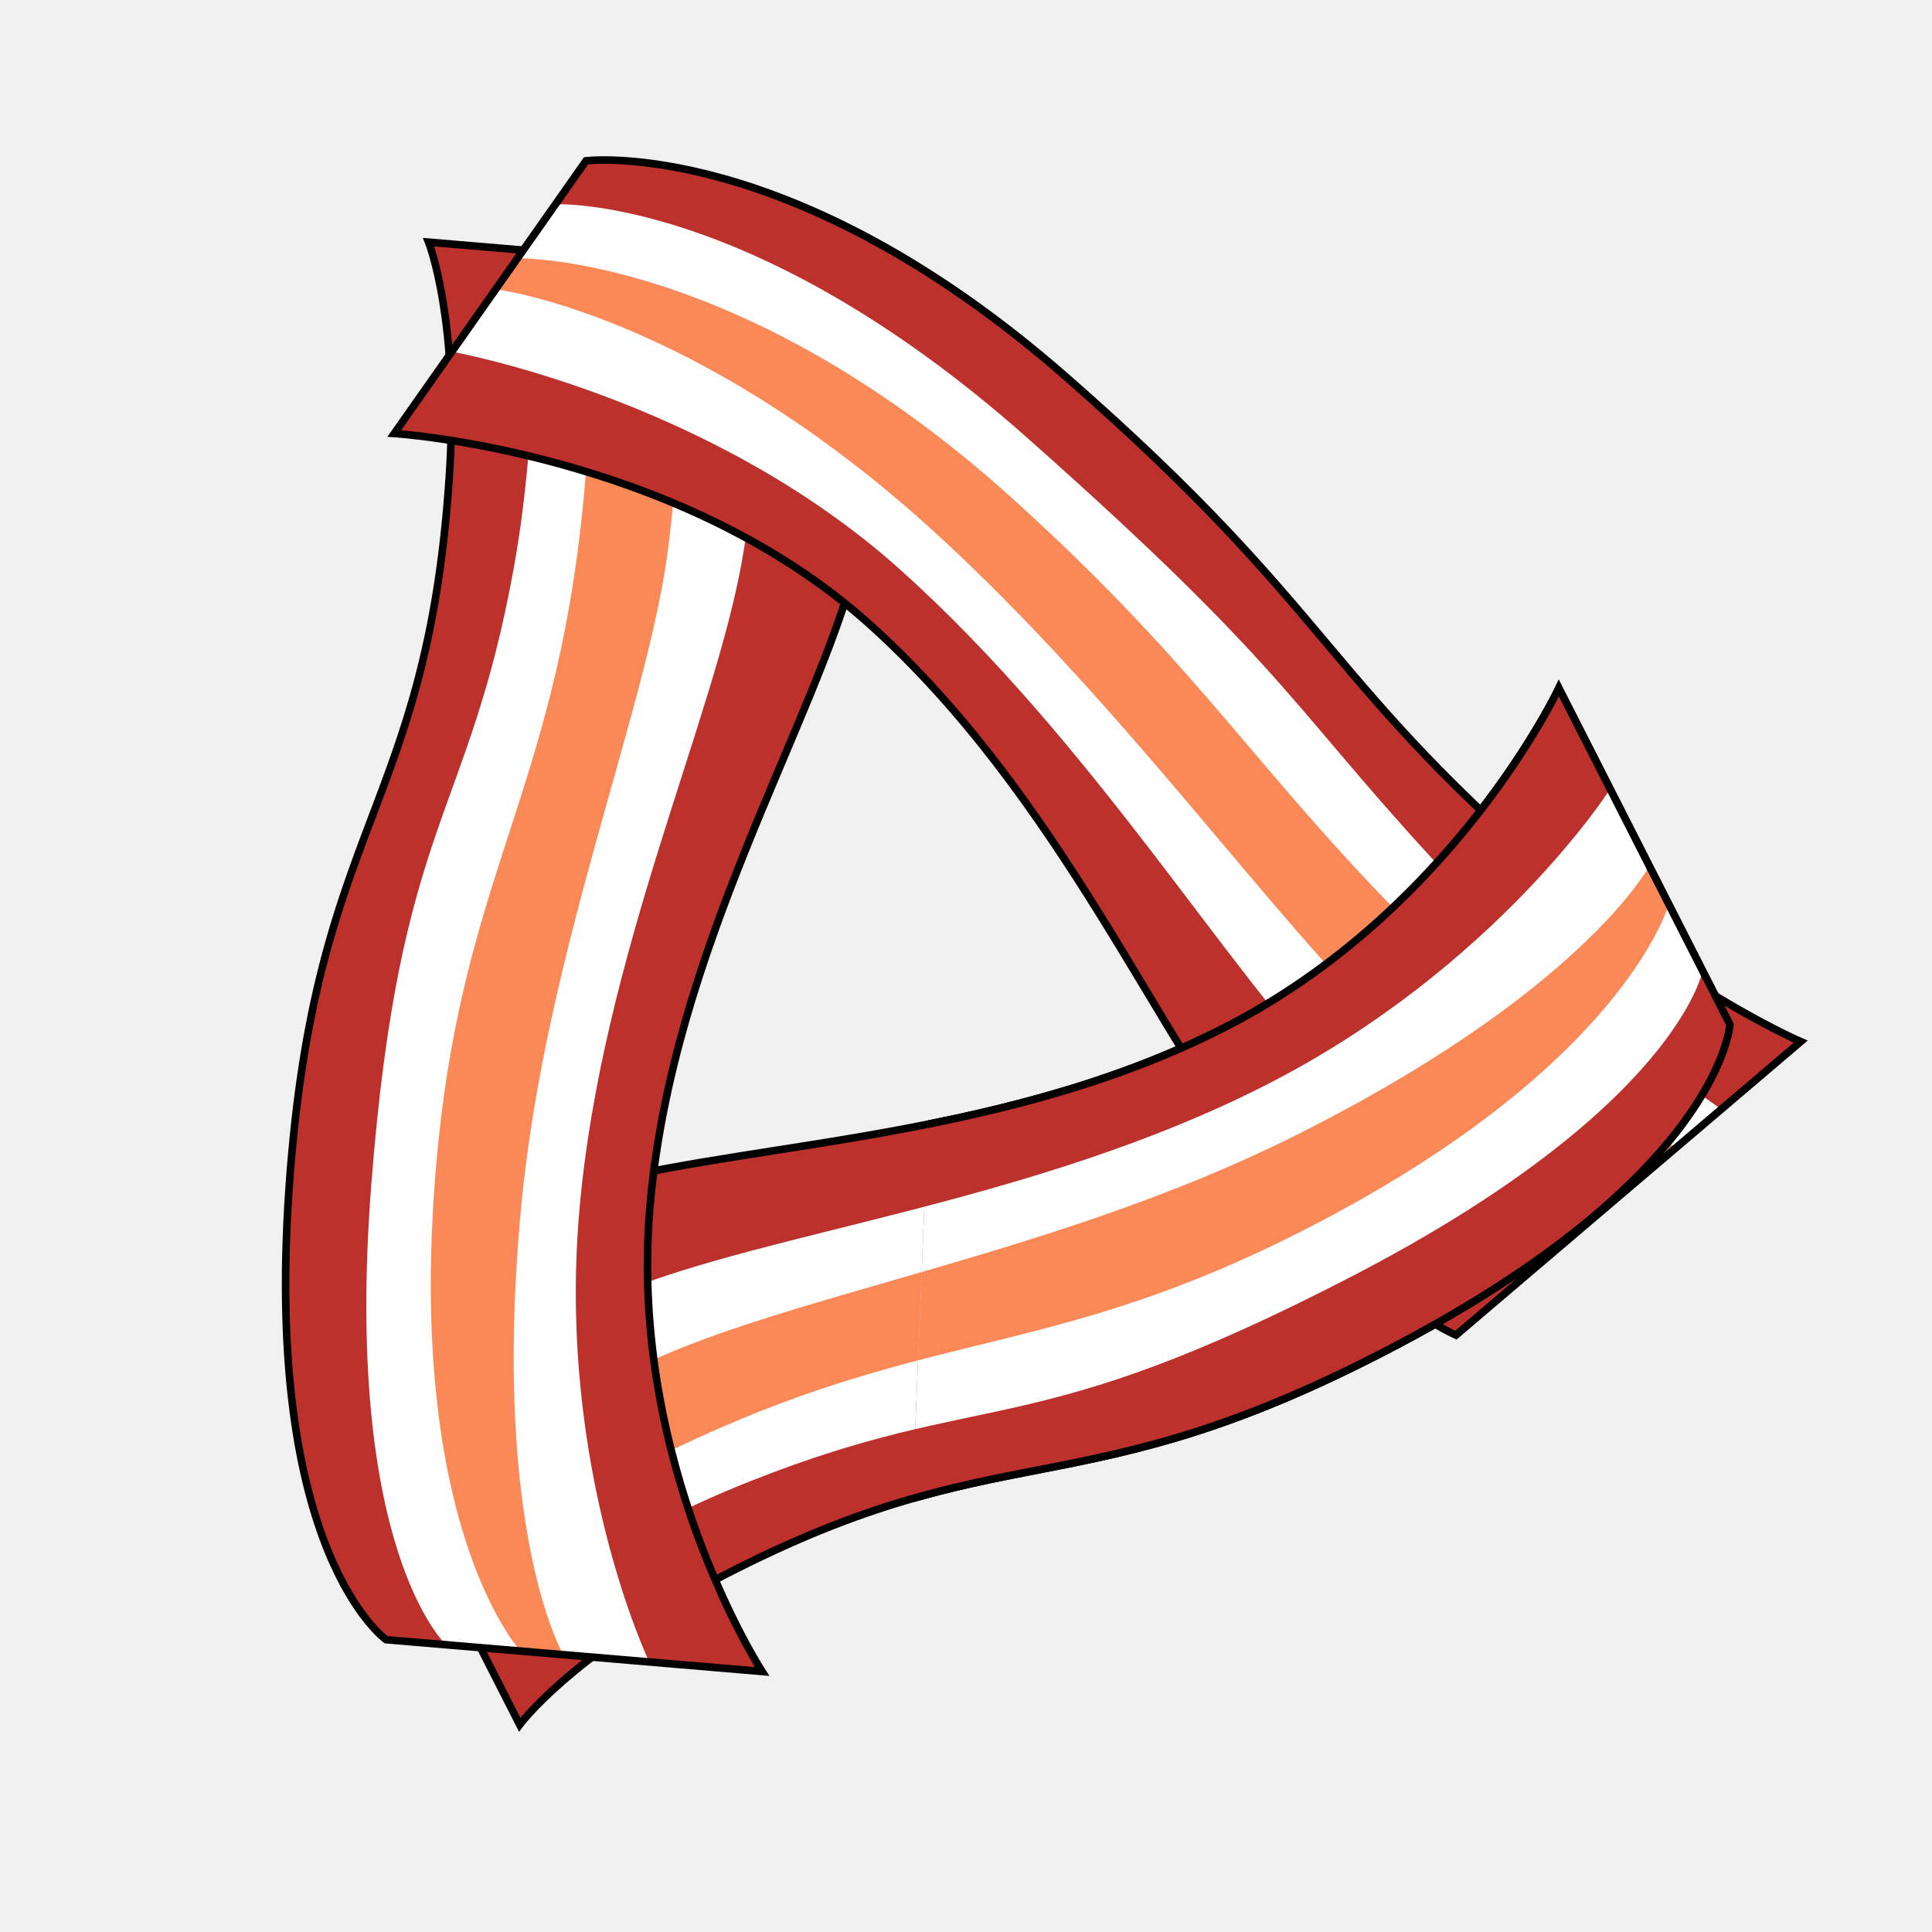
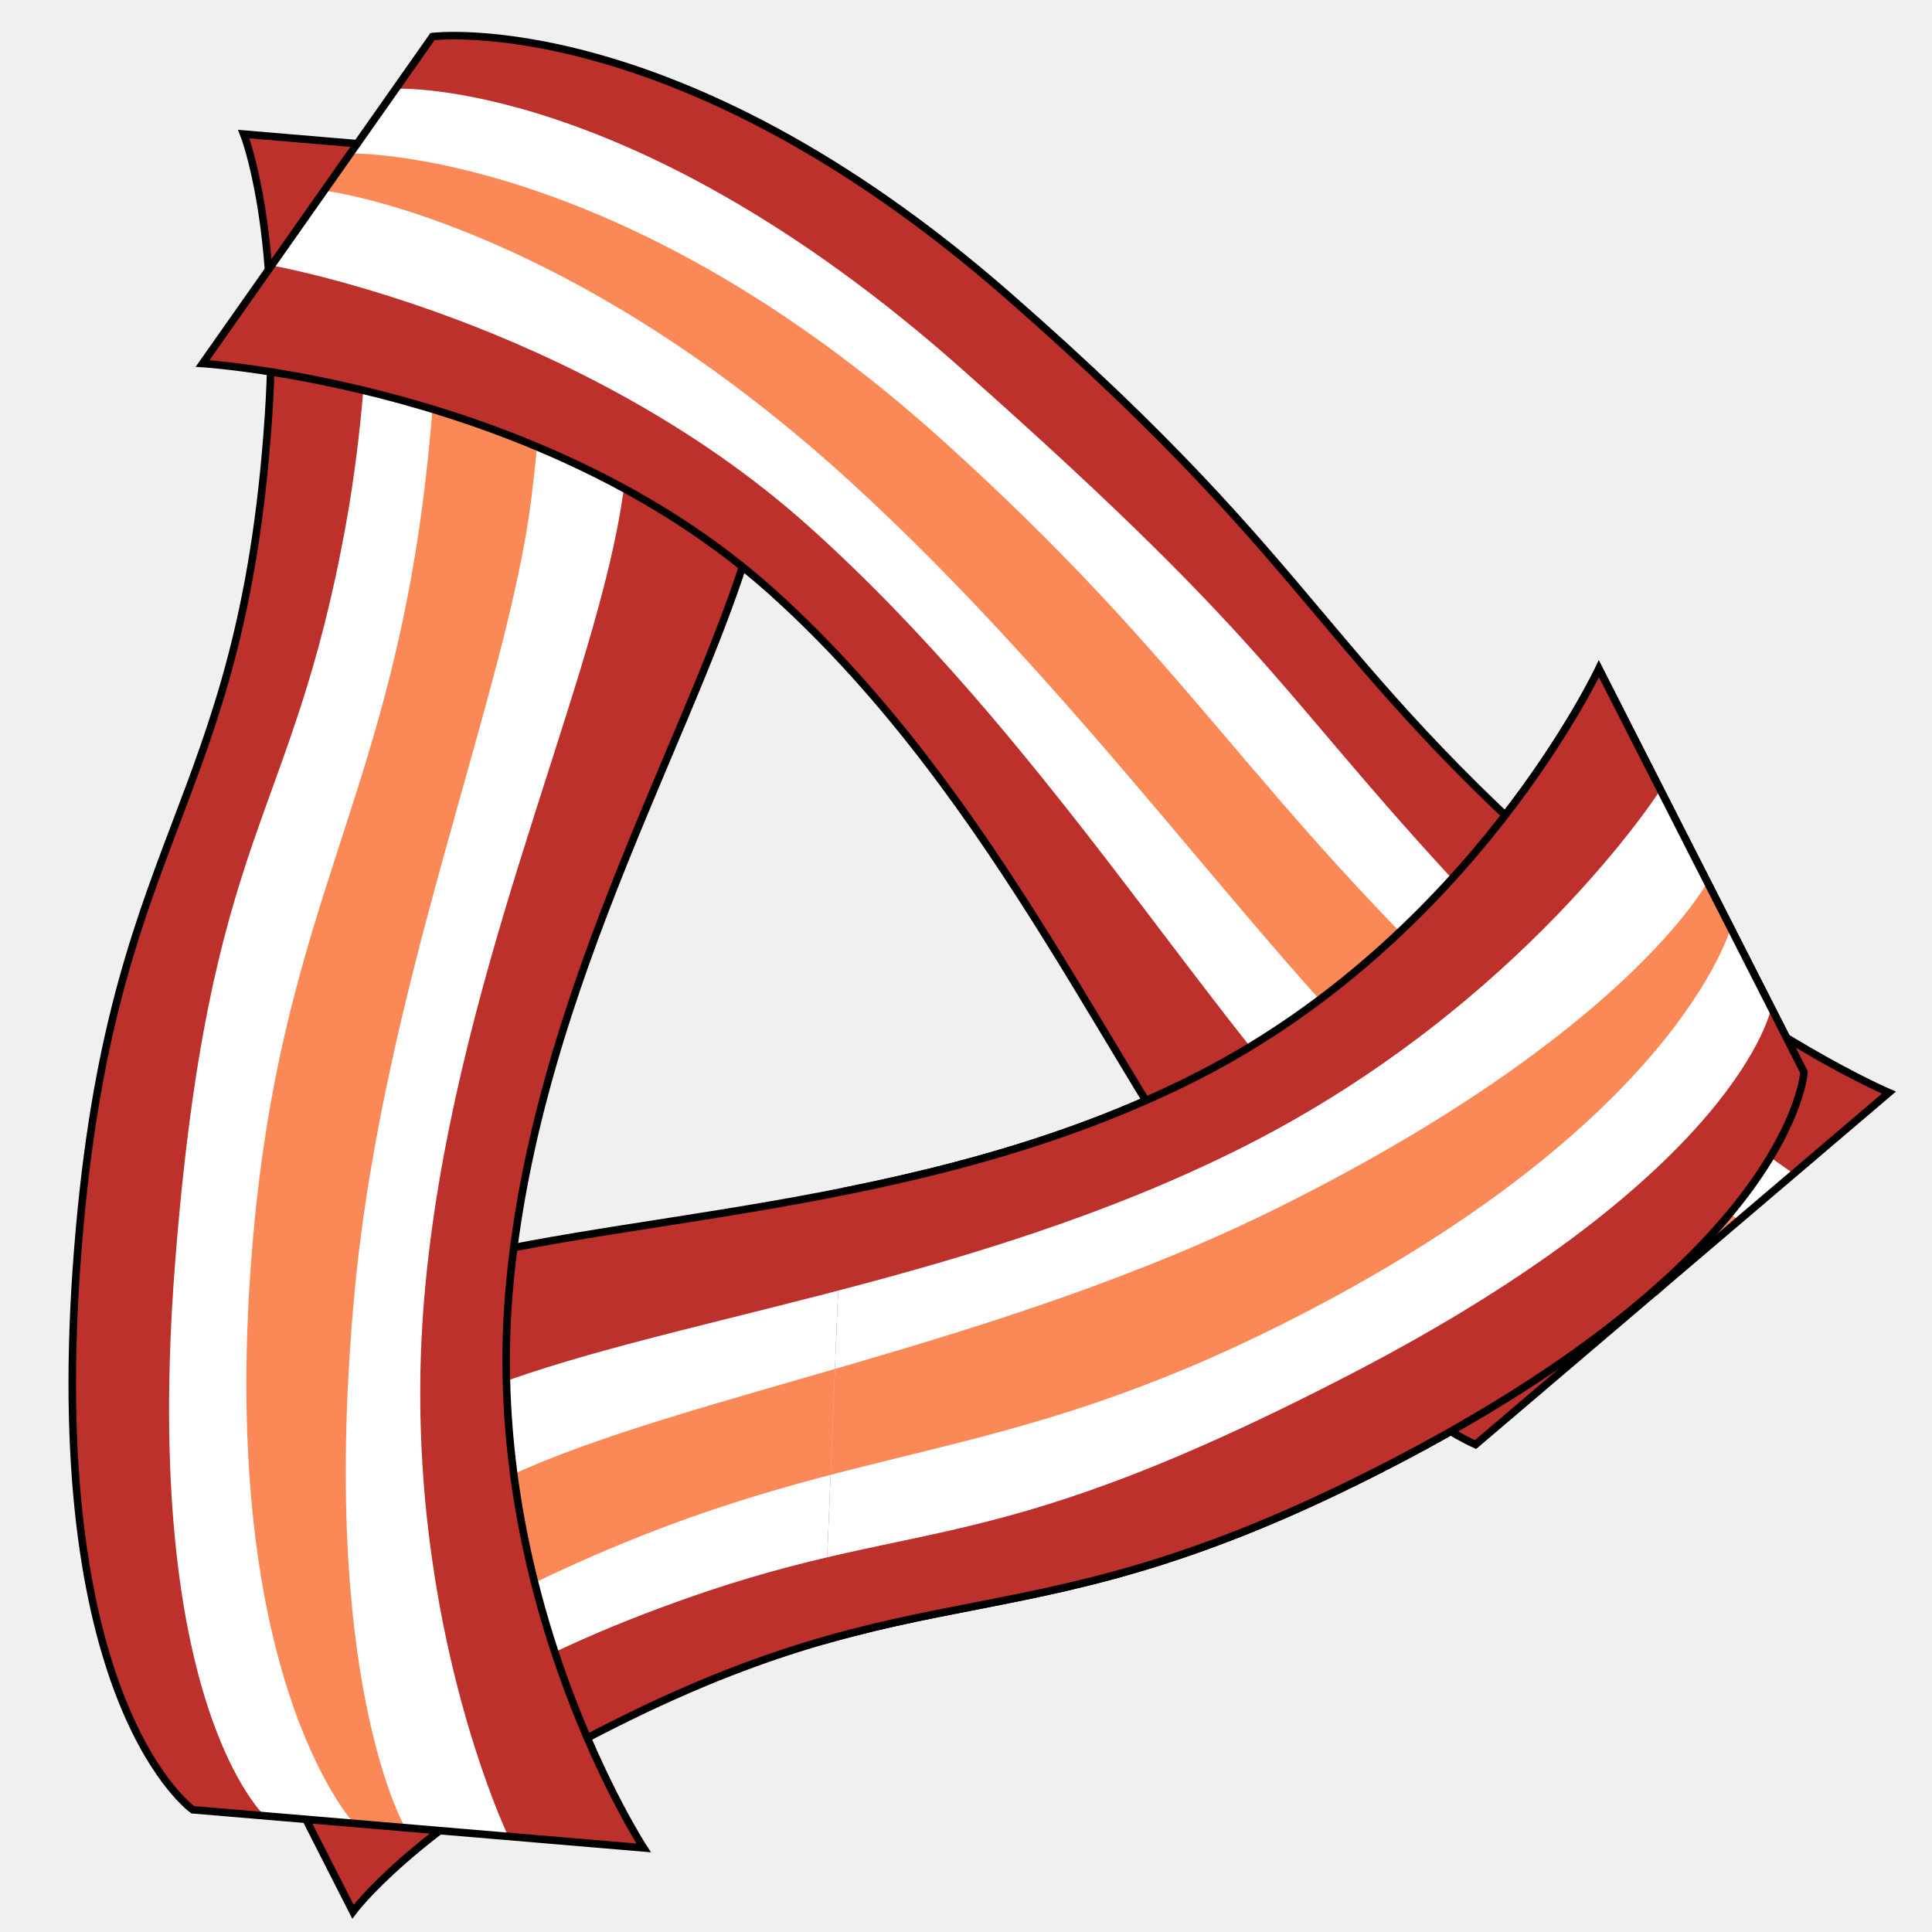
<svg xmlns="http://www.w3.org/2000/svg" width="256" height="256" id="svg2" version="1.1">
  <defs id="defs4">
    <clipPath clipPathUnits="userSpaceOnUse" id="clipPath3914">
      <rect style="fill:#bc31a8;fill-opacity:1;stroke:none" id="rect3916" width="127.143" height="148.214" x="-788.781" y="456.94" transform="matrix(0.4895383,-0.8719818,0.8719818,0.4895383,0,0)" />
    </clipPath>
  </defs>
  <g id="layer1" transform="translate(0,-796.3622)">
-     <g id="g3774" transform="matrix(0.4533478,0.8913337,-0.8913337,0.4533478,932.446,456.6393)">
+     <g id="g3774" transform="matrix(0.5435645,1.06871,-1.06871,0.5435645,1082.206,368.3309)">
      <path transform="translate(0,796.3622)" id="path2996" d="m 55,46 50,0 c 0,0 17.142,10 17.857,58.571 0.715,48.571 -13.976,50.965 -13.214,95.536 C 110,221 115,231 115,231 l -60,0 c 0,0 -3.571,-16.429 0,-37.857 C 58.571,171.714 75,140.286 75,106 75,71.714 55,46 55,46 z" style="fill:#bc312c;fill-opacity:1;stroke:none" />
      <path style="fill:#ffffff;fill-opacity:1;stroke:none" d="m 70,842.362 27.02,0 c 0,0 14.67,11.263 15.018,59.834 0.347,48.571 -8.734,49.345 -11.936,83.202 -1.967,20.801 1.083,41.964 1.083,41.964 l -32.346,0.357 c 0,0 -0.573,-16.786 1.161,-38.214 1.734,-21.429 14.278,-54.347 14.278,-88.633 C 84.278,866.587 70,842.362 70,842.362 z" id="path3000" />
      <path id="path3002" d="m 81.441,842.362 5.678,0 c 0,0 16.779,15.177 16.57,63.748 -0.15,34.86 -9.738,47.707 -11.681,79.414 -1.274,20.78 1.233,41.838 1.233,41.838 l -12.31,0.483 c 0,0 -1.767,-16.281 -1.006,-37.709 0.761,-21.429 11.776,-54.98 12.078,-89.264 C 92.382,857.874 81.441,842.362 81.441,842.362 z" style="fill:#fb8957;fill-opacity:1;stroke:none" />
-       <path transform="translate(0,796.3622)" style="fill:none;stroke:#000000;stroke-width:1px;stroke-linecap:butt;stroke-linejoin:miter;stroke-opacity:1" d="m 55,46 50,0 c 0,0 17.142,10 17.857,58.571 0.715,48.571 -13.976,50.965 -13.214,95.536 C 110,221 115,231 115,231 l -60,0 c 0,0 -3.571,-16.429 0,-37.857 C 58.571,171.714 75,140.286 75,106 75,71.714 55,46 55,46 z" id="path3772" />
+       <path transform="translate(0,796.3622)" style="fill:none;stroke:#000000;stroke-width:0.834px;stroke-linecap:butt;stroke-linejoin:miter;stroke-opacity:1" d="m 55,46 50,0 c 0,0 17.142,10 17.857,58.571 0.715,48.571 -13.976,50.965 -13.214,95.536 C 110,221 115,231 115,231 l -60,0 c 0,0 -3.571,-16.429 0,-37.857 C 58.571,171.714 75,140.286 75,106 75,71.714 55,46 55,46 z" id="path3772" />
    </g>
-     <g transform="matrix(-0.996442,-0.08428104,0.08428104,-0.996442,84.79335,1861.846)" id="g3790">
+     <g transform="matrix(-1.194735,-0.1010531,0.1010531,-1.194735,65.86949,2053.175)" id="g3790">
      <path style="fill:#bc312c;fill-opacity:1;stroke:none" d="m 55,46 50,0 c 0,0 17.142,10 17.857,58.571 0.715,48.571 -13.976,50.965 -13.214,95.536 C 110,221 115,231 115,231 l -60,0 c 0,0 -3.571,-16.429 0,-37.857 C 58.571,171.714 75,140.286 75,106 75,71.714 55,46 55,46 z" id="path3792" transform="translate(0,796.3622)" />
      <path id="path3794" d="m 70,842.362 27.02,0 c 0,0 14.67,11.263 15.018,59.834 0.347,48.571 -8.734,49.345 -11.936,83.202 -1.967,20.801 1.083,41.964 1.083,41.964 l -32.346,0.357 c 0,0 -0.573,-16.786 1.161,-38.214 1.734,-21.429 14.278,-54.347 14.278,-88.633 C 84.278,866.587 70,842.362 70,842.362 z" style="fill:#ffffff;fill-opacity:1;stroke:none" />
      <path style="fill:#fb8957;fill-opacity:1;stroke:none" d="m 81.441,842.362 5.678,0 c 0,0 16.779,15.177 16.57,63.748 -0.15,34.86 -9.738,47.707 -11.681,79.414 -1.274,20.78 1.233,41.838 1.233,41.838 l -12.31,0.483 c 0,0 -1.767,-16.281 -1.006,-37.709 0.761,-21.429 11.776,-54.98 12.078,-89.264 C 92.382,857.874 81.441,842.362 81.441,842.362 z" id="path3796" />
-       <path id="path3798" d="m 55,46 50,0 c 0,0 17.142,10 17.857,58.571 0.715,48.571 -13.976,50.965 -13.214,95.536 C 110,221 115,231 115,231 l -60,0 c 0,0 -3.571,-16.429 0,-37.857 C 58.571,171.714 75,140.286 75,106 75,71.714 55,46 55,46 z" style="fill:none;stroke:#000000;stroke-width:1px;stroke-linecap:butt;stroke-linejoin:miter;stroke-opacity:1" transform="translate(0,796.3622)" />
+       <path id="path3798" d="m 55,46 50,0 c 0,0 17.142,10 17.857,58.571 0.715,48.571 -13.976,50.965 -13.214,95.536 C 110,221 115,231 115,231 l -60,0 c 0,0 -3.571,-16.429 0,-37.857 C 58.571,171.714 75,140.286 75,106 75,71.714 55,46 55,46 z" style="fill:none;stroke:#000000;stroke-width:0.834px;stroke-linecap:butt;stroke-linejoin:miter;stroke-opacity:1" transform="translate(0,796.3622)" />
    </g>
-     <g id="g3780" transform="matrix(0.6588016,-0.7523167,0.7523167,0.6588016,-613.1403,340.947)">
+     <g id="g3780" transform="matrix(0.7899037,-0.9020285,0.9020285,0.7899037,-770.9537,229.6157)">
      <path style="fill:#bc312c;fill-opacity:1;stroke:none" d="M 52.527,42.087 96.451,37.4 c 0,0 20.314,18.096 20.361,66.604 0.047,48.508 -7.931,51.533 -7.169,96.103 C 110,221 114.68,235.373 114.68,235.373 l -59.359,-8.746 c 0,0 -3.892,-12.056 -0.32,-33.484 C 58.571,171.714 74.592,140.247 75,106 75.408,71.753 52.527,42.087 52.527,42.087 z" id="path3782" transform="translate(0,796.3622)" />
      <path id="path3784" d="M 65.704,837.043 89.441,834.51 c 0,0 18.181,18.733 17.907,67.246 -0.274,48.513 -4.045,49.786 -7.246,83.642 -1.967,20.801 0.91,44.324 0.91,44.324 l -32.052,-4.362 c 0,0 -0.694,-14.426 1.04,-35.855 1.734,-21.429 12.713,-54.494 13.12,-88.741 0.408,-34.247 -17.416,-63.721 -17.416,-63.721 z" style="fill:#ffffff;fill-opacity:1;stroke:none" />
      <path style="fill:#fb8957;fill-opacity:1;stroke:none" d="m 75.755,835.97 4.988,-0.532 c 0,0 20.028,21.808 19.267,70.327 -0.546,34.823 -6.059,48.052 -8.003,79.759 -1.274,20.78 1.145,43.039 1.145,43.039 l -12.249,-1.316 c 0,0 -1.74,-15.682 -0.979,-37.111 0.761,-21.429 9.271,-55.215 9.942,-89.465 0.842,-42.955 -14.113,-64.701 -14.113,-64.701 z" id="path3786" />
-       <path id="path3788" d="M 52.527,42.087 96.451,37.4 c 0,0 20.314,18.096 20.361,66.604 0.047,48.508 -7.931,51.533 -7.169,96.103 C 110,221 114.68,235.373 114.68,235.373 l -59.359,-8.746 c 0,0 -3.892,-12.056 -0.32,-33.484 C 58.571,171.714 74.592,140.247 75,106 75.408,71.753 52.527,42.087 52.527,42.087 z" style="fill:none;stroke:#000000;stroke-width:1px;stroke-linecap:butt;stroke-linejoin:miter;stroke-opacity:1" transform="translate(0,796.3622)" />
+       <path id="path3788" d="M 52.527,42.087 96.451,37.4 c 0,0 20.314,18.096 20.361,66.604 0.047,48.508 -7.931,51.533 -7.169,96.103 C 110,221 114.68,235.373 114.68,235.373 l -59.359,-8.746 c 0,0 -3.892,-12.056 -0.32,-33.484 C 58.571,171.714 74.592,140.247 75,106 75.408,71.753 52.527,42.087 52.527,42.087 z" style="fill:none;stroke:#000000;stroke-width:0.834px;stroke-linecap:butt;stroke-linejoin:miter;stroke-opacity:1" transform="translate(0,796.3622)" />
    </g>
-     <g transform="matrix(0.4533478,0.8913337,-0.8913337,0.4533478,932.446,456.6393)" id="g3844" clip-path="url(#clipPath3914)">
+     <g transform="matrix(0.5435645,1.06871,-1.06871,0.5435645,1082.206,368.3309)" id="g3844" clip-path="url(#clipPath3914)">
      <path style="fill:#bc312c;fill-opacity:1;stroke:none" d="m 55,46 50,0 c 0,0 17.142,10 17.857,58.571 0.715,48.571 -13.976,50.965 -13.214,95.536 C 110,221 115,231 115,231 l -60,0 c 0,0 -3.571,-16.429 0,-37.857 C 58.571,171.714 75,140.286 75,106 75,71.714 55,46 55,46 z" id="path3846" transform="translate(0,796.3622)" />
      <path id="path3848" d="m 70,842.362 27.02,0 c 0,0 14.67,11.263 15.018,59.834 0.347,48.571 -8.734,49.345 -11.936,83.202 -1.967,20.801 1.083,41.964 1.083,41.964 l -32.346,0.357 c 0,0 -0.573,-16.786 1.161,-38.214 1.734,-21.429 14.278,-54.347 14.278,-88.633 C 84.278,866.587 70,842.362 70,842.362 z" style="fill:#ffffff;fill-opacity:1;stroke:none" />
      <path style="fill:#fb8957;fill-opacity:1;stroke:none" d="m 81.441,842.362 5.678,0 c 0,0 16.779,15.177 16.57,63.748 -0.15,34.86 -9.738,47.707 -11.681,79.414 -1.274,20.78 1.233,41.838 1.233,41.838 l -12.31,0.483 c 0,0 -1.767,-16.281 -1.006,-37.709 0.761,-21.429 11.776,-54.98 12.078,-89.264 C 92.382,857.874 81.441,842.362 81.441,842.362 z" id="path3850" />
-       <path id="path3852" d="m 55,46 50,0 c 0,0 17.142,10 17.857,58.571 0.715,48.571 -13.976,50.965 -13.214,95.536 C 110,221 115,231 115,231 l -60,0 c 0,0 -3.571,-16.429 0,-37.857 C 58.571,171.714 75,140.286 75,106 75,71.714 55,46 55,46 z" style="fill:none;stroke:#000000;stroke-width:1px;stroke-linecap:butt;stroke-linejoin:miter;stroke-opacity:1" transform="translate(0,796.3622)" />
+       <path id="path3852" d="m 55,46 50,0 c 0,0 17.142,10 17.857,58.571 0.715,48.571 -13.976,50.965 -13.214,95.536 C 110,221 115,231 115,231 l -60,0 c 0,0 -3.571,-16.429 0,-37.857 C 58.571,171.714 75,140.286 75,106 75,71.714 55,46 55,46 z" style="fill:none;stroke:#000000;stroke-width:0.834px;stroke-linecap:butt;stroke-linejoin:miter;stroke-opacity:1" transform="translate(0,796.3622)" />
    </g>
  </g>
</svg>
